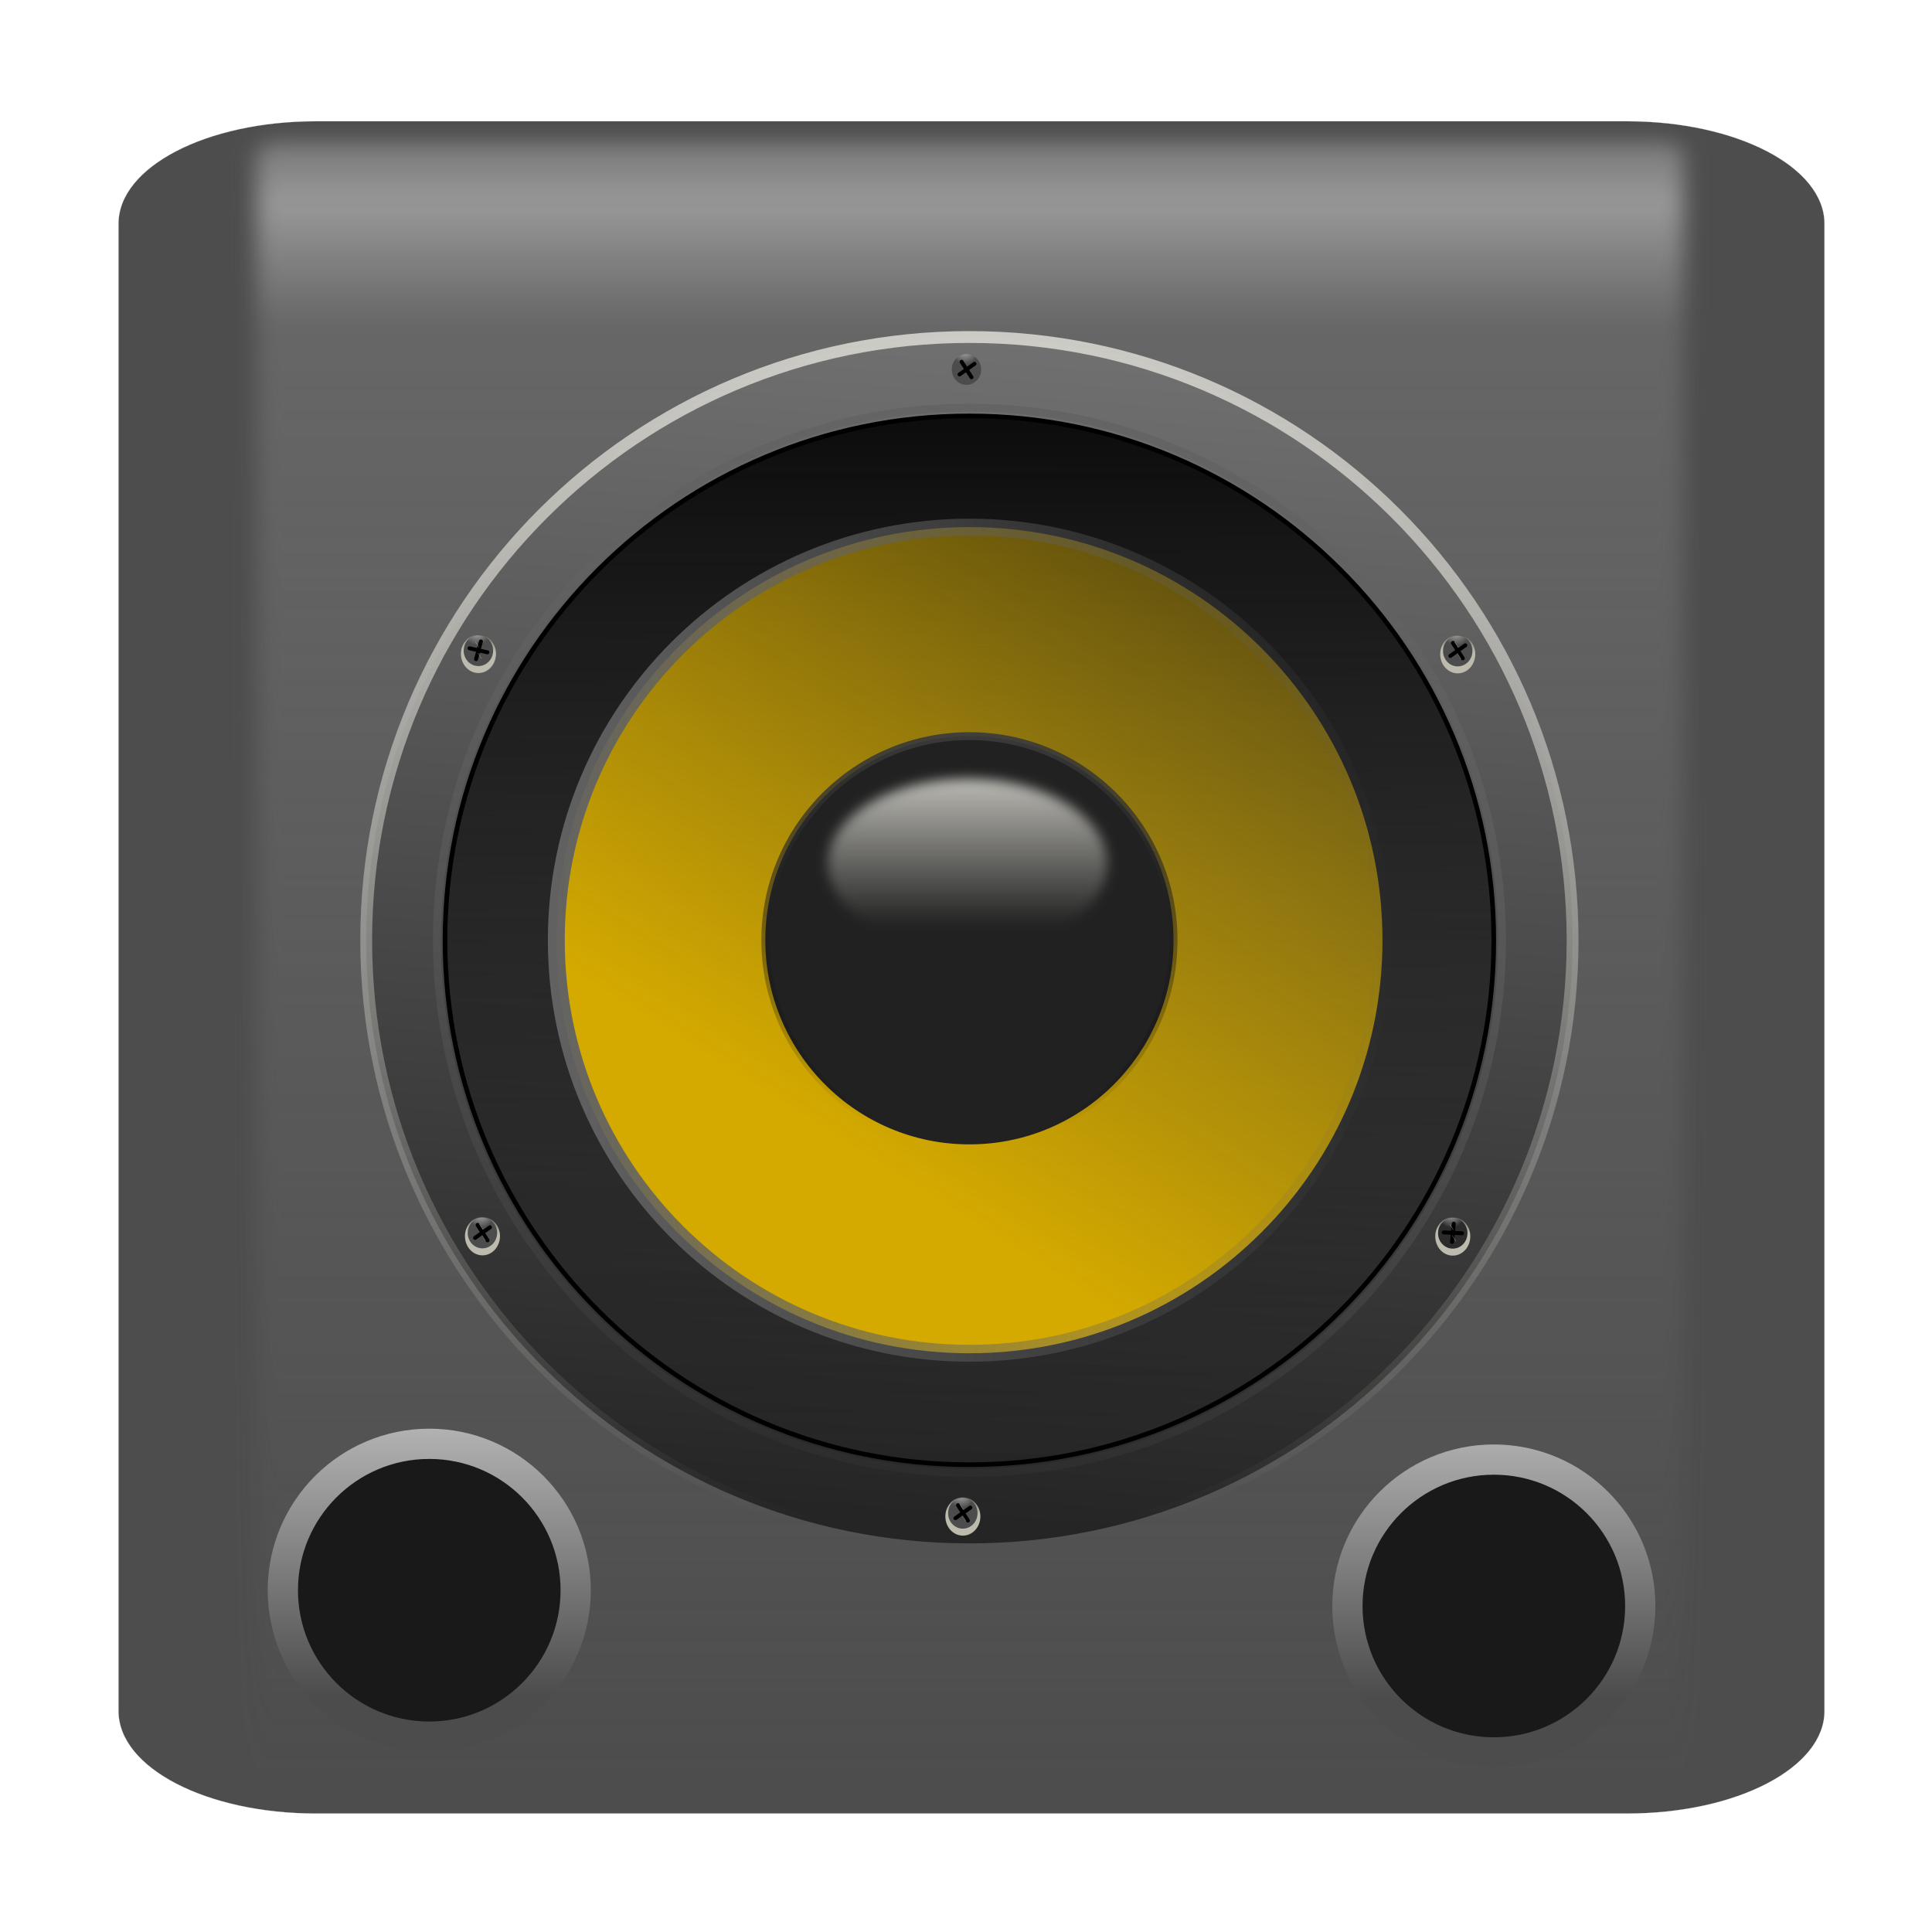
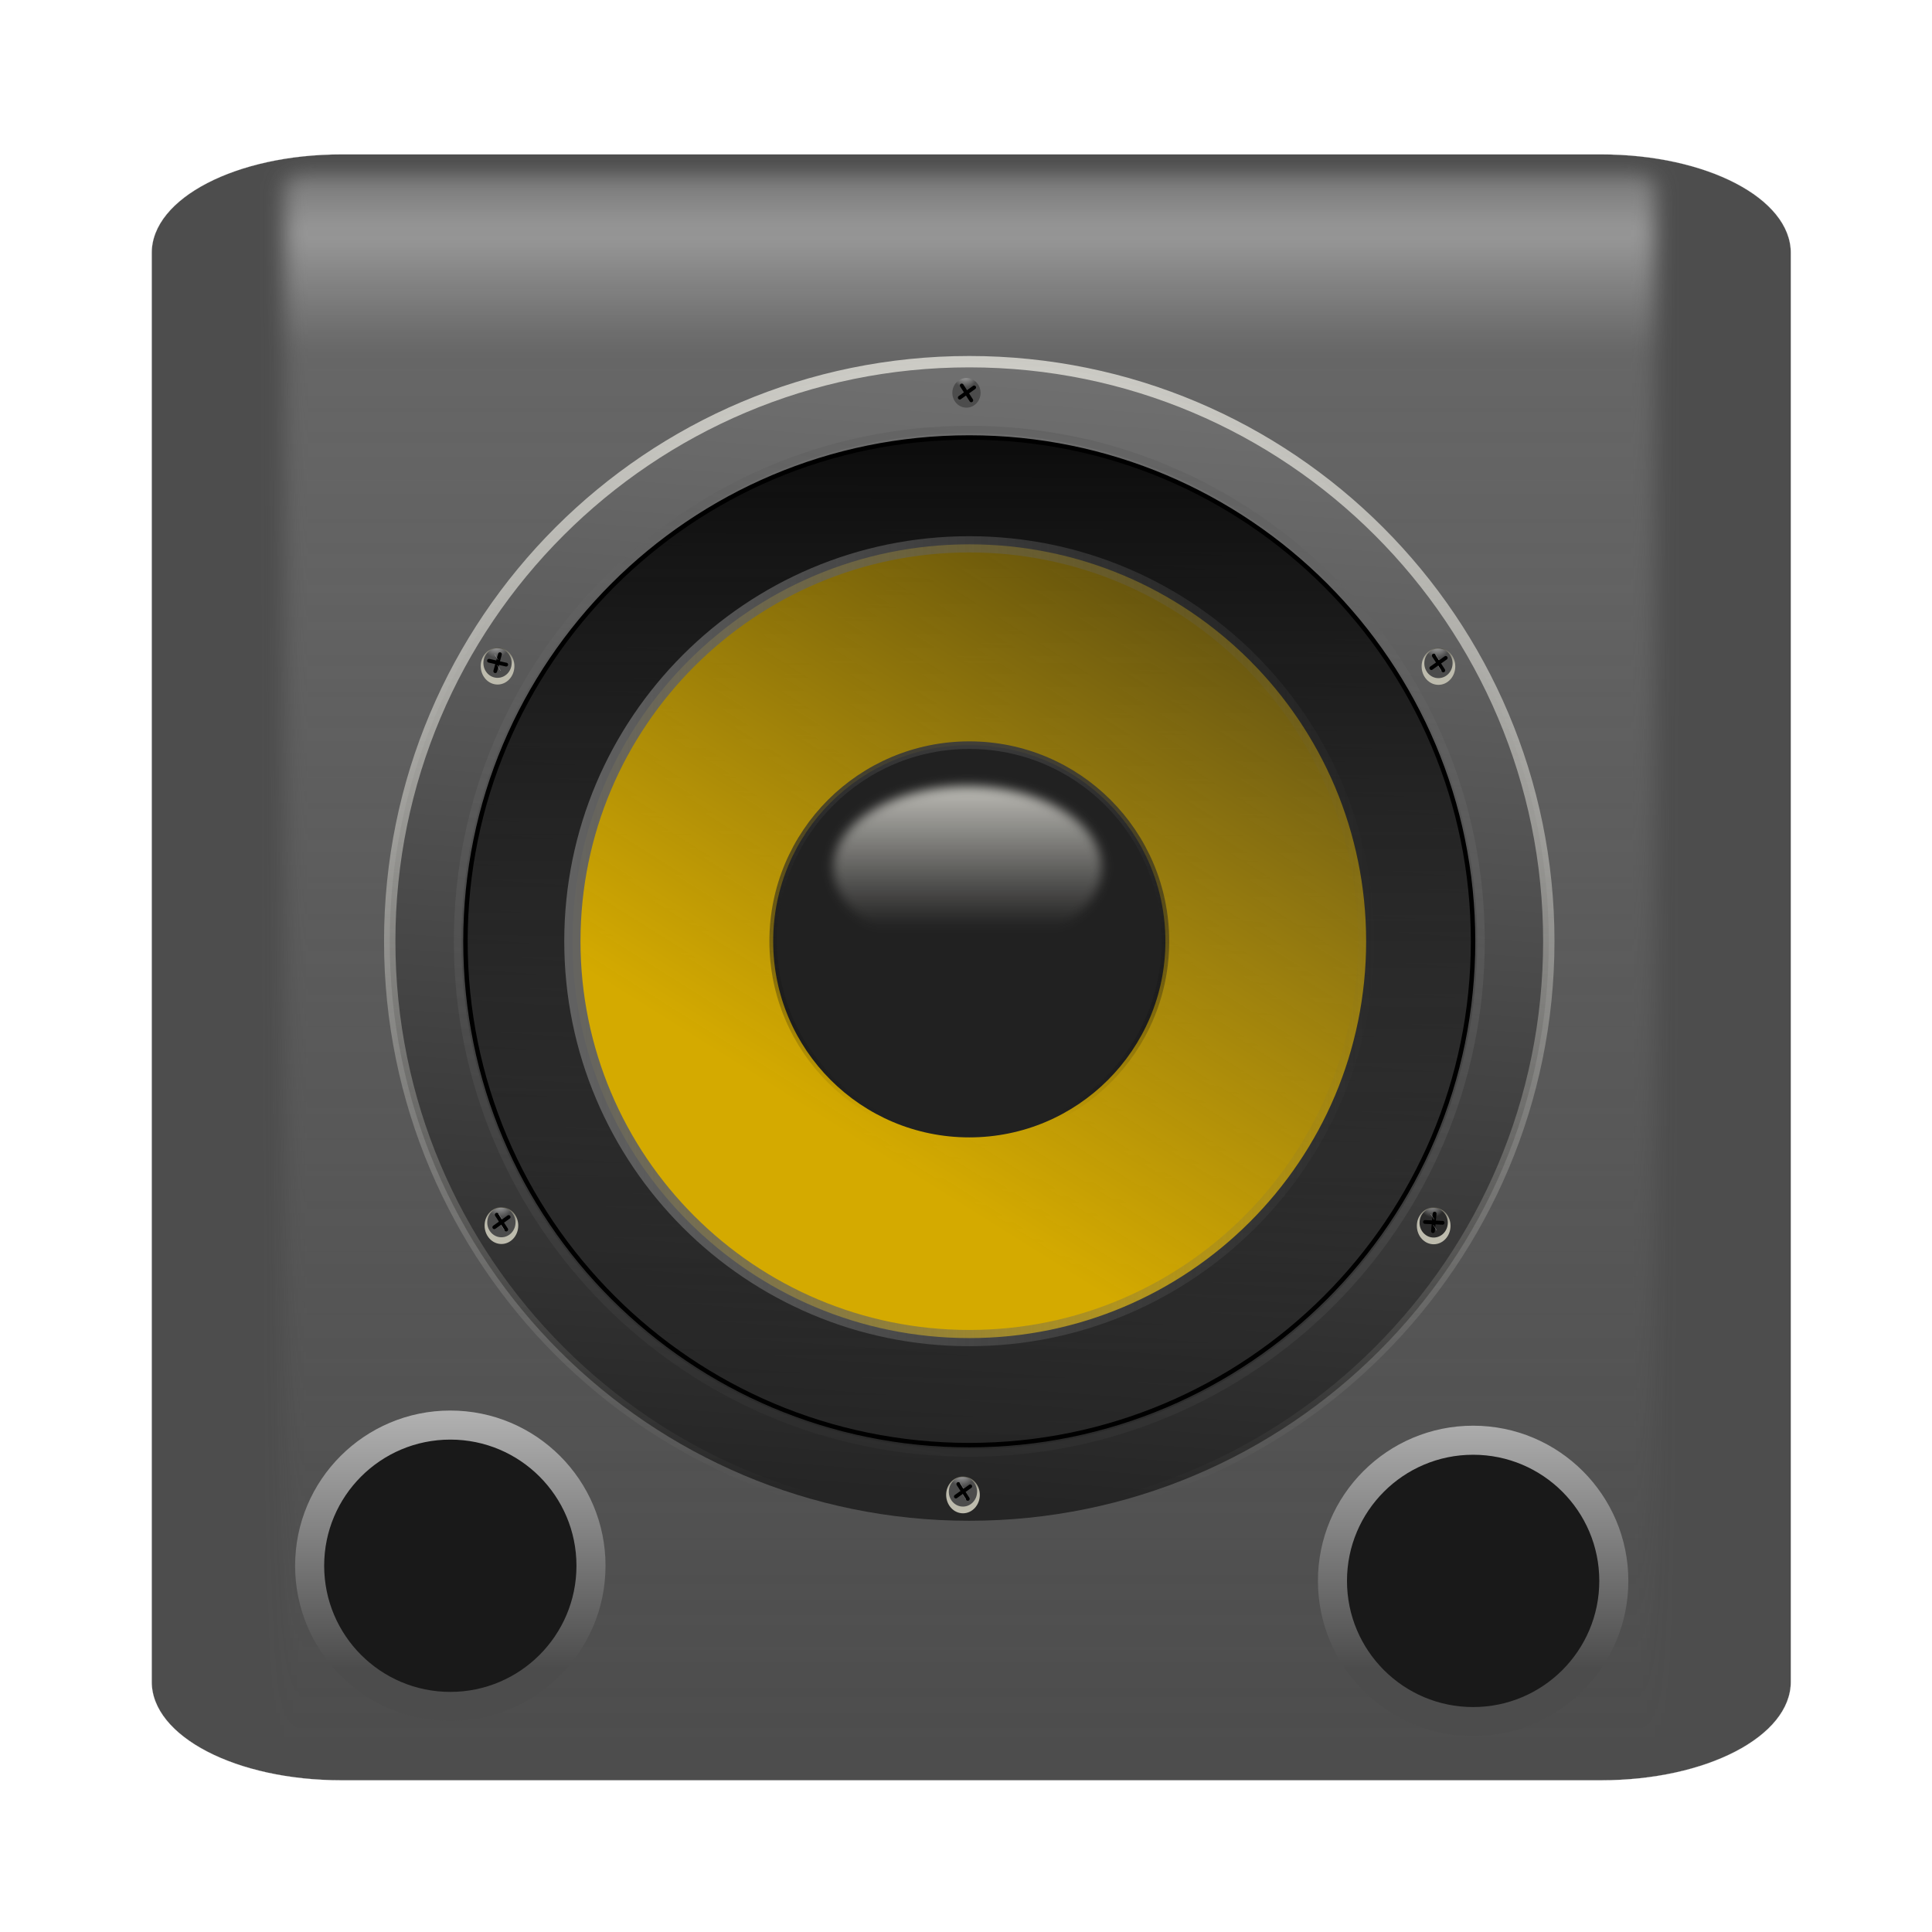
- <svg xmlns="http://www.w3.org/2000/svg" xmlns:xlink="http://www.w3.org/1999/xlink" width="430" height="430" viewBox="-30 -30 490 490" id="svg2" version="1.1">
+ <svg xmlns="http://www.w3.org/2000/svg" xmlns:xlink="http://www.w3.org/1999/xlink" width="430" height="430" viewBox="-40 -40 510 510" id="svg2" version="1.1">
  <defs id="defs4">
    <filter color-interpolation-filters="sRGB" id="imagebot_97">
      <feGaussianBlur stdDeviation="1.042" id="imagebot_163" />
    </filter>
    <linearGradient id="imagebot_135">
      <stop stop-color="#d8d8d8" offset="0" id="imagebot_162" />
      <stop stop-color="#4c4c4c" offset="1" id="imagebot_161" />
    </linearGradient>
    <linearGradient x1="623.271" y1="653.749" x2="647.929" y2="323.926" id="imagebot_42" gradientUnits="userSpaceOnUse" gradientTransform="translate(-0.03985663,-3.382291)">
      <stop stop-color="#252525" offset="0" id="imagebot_157" />
      <stop stop-color="#7e7e7e" offset="1" id="imagebot_156" />
    </linearGradient>
    <linearGradient x1="623.271" y1="324.832" x2="623.271" y2="653.749" id="imagebot_106" gradientUnits="userSpaceOnUse" gradientTransform="translate(-0.03985663,-3.382291)">
      <stop stop-color="#dddcd5" offset="0" id="imagebot_155" />
      <stop stop-color="#dddcd5" stop-opacity="0" offset="1" id="imagebot_154" />
    </linearGradient>
    <linearGradient x1="398" y1="840.574" x2="397.84" y2="961.267" id="imagebot_104" gradientUnits="userSpaceOnUse" gradientTransform="translate(-0.01755876,-1.490024)">
      <stop stop-color="#0d0d0d" offset="0" id="imagebot_153" />
      <stop stop-color="#0d0d0d" stop-opacity="0" offset="1" id="imagebot_152" />
    </linearGradient>
    <linearGradient x1="296.203" y1="532.06" x2="473.157" y2="250.201" id="imagebot_101" gradientUnits="userSpaceOnUse" gradientTransform="translate(-0.0499475,-4.238498)">
      <stop stop-color="#d4aa00" offset="0" id="imagebot_151" />
      <stop stop-color="#d4aa00" stop-opacity="0" offset="1" id="imagebot_150" />
    </linearGradient>
    <linearGradient x1="174.758" y1="446.27" x2="429.31" y2="446.27" id="imagebot_102" gradientUnits="userSpaceOnUse" gradientTransform="translate(-0.0499475,-4.238498)">
      <stop stop-color="#626262" offset="0" id="imagebot_149" />
      <stop stop-color="#626262" stop-opacity="0" offset="1" id="imagebot_148" />
    </linearGradient>
    <linearGradient x1="603.308" y1="781.394" x2="601.147" y2="922.439" id="imagebot_99" gradientUnits="userSpaceOnUse" gradientTransform="translate(-0.0568013,-4.820152)">
      <stop stop-color="#3f3f3f" offset="0" id="imagebot_147" />
      <stop stop-color="#000000" stop-opacity="0" offset="1" id="imagebot_146" />
    </linearGradient>
    <linearGradient x1="498.703" y1="738.591" x2="498.703" y2="779.921" id="imagebot_96" gradientTransform="matrix(1.241209,0,0,0.8056662,-0.03140405,-2.641118)" gradientUnits="userSpaceOnUse">
      <stop stop-color="#dddcd5" offset="0" id="imagebot_145" />
      <stop stop-color="#dddcd5" stop-opacity="0" offset="1" id="imagebot_144" />
    </linearGradient>
    <linearGradient x1="388.217" y1="332.772" x2="337.022" y2="634.581" id="imagebot_93" gradientUnits="userSpaceOnUse" gradientTransform="translate(-0.04281,-3.632928)">
      <stop stop-color="#626262" offset="0" id="imagebot_143" />
      <stop stop-color="#626262" stop-opacity="0" offset="1" id="imagebot_142" />
    </linearGradient>
    <radialGradient r="5.321" gradientTransform="matrix(0.46371,-1.062,1.067,0.46586,-201.28,912.34)" cx="611.3" cy="492.84" gradientUnits="userSpaceOnUse" id="imagebot_52">
      <stop stop-color="#48463a" offset="0" id="imagebot_141" />
      <stop stop-color="#bdbbad" offset="1" id="imagebot_140" />
    </radialGradient>
    <radialGradient r="3.729" gradientTransform="matrix(0.24051,1.2276,-1.0297,0.17731,965.57,-344.26)" cx="607.35" cy="489.46" gradientUnits="userSpaceOnUse" id="imagebot_50">
      <stop stop-color="#d8d8d8" offset="0" id="imagebot_139" />
      <stop stop-color="#4c4c4c" offset="1" id="imagebot_138" />
    </radialGradient>
    <radialGradient r="3.729" gradientTransform="matrix(0.24051,1.2276,-1.0297,0.17731,965.5272,-347.666)" cx="607.35" cy="489.46" gradientUnits="userSpaceOnUse" id="imagebot_83">
      <stop stop-color="#d8d8d8" offset="0" id="imagebot_137" />
      <stop stop-color="#2b2b2b" offset="1" id="imagebot_136" />
    </radialGradient>
    <radialGradient r="3.729" gradientTransform="matrix(0.24051,1.2276,-1.0297,0.17731,965.5272,-347.666)" cx="607.35" cy="489.46" gradientUnits="userSpaceOnUse" xlink:href="#imagebot_135" id="imagebot_14" />
    <linearGradient x1="345.971" y1="306.762" x2="345.971" xlink:href="#imagebot_135" y2="400.459" id="imagebot_43" gradientTransform="matrix(1.000006,0,0,0.9999939,-0.04281,-3.632928)" gradientUnits="userSpaceOnUse" />
    <filter color-interpolation-filters="sRGB" id="imagebot_111">
      <feGaussianBlur stdDeviation="2.471" id="imagebot_118" />
    </filter>
    <linearGradient x1="401.529" y1="72.719" x2="401.529" y2="453.171" id="imagebot_110" gradientTransform="matrix(0.9062285,0,0,1.103474,-0.04001308,-3.632928)" gradientUnits="userSpaceOnUse">
      <stop stop-color="#808080" offset="0" id="imagebot_124" />
      <stop stop-color="#dbdbdb" stop-opacity="0.937" offset="0.05" id="imagebot_123" />
      <stop stop-color="#808080" stop-opacity="0.875" offset="0.125" id="imagebot_122" />
      <stop stop-color="#808080" stop-opacity="0.749" offset="0.25" id="imagebot_121" />
      <stop stop-color="#808080" stop-opacity="0.498" offset="0.5" id="imagebot_120" />
      <stop stop-color="#808080" stop-opacity="0" offset="1" id="imagebot_119" />
    </linearGradient>
    <linearGradient xlink:href="#imagebot_96" id="linearGradient6346" gradientUnits="userSpaceOnUse" gradientTransform="matrix(1.241209,0,0,0.8056662,-0.02674163,-3.824815)" x1="498.703" y1="738.591" x2="498.703" y2="779.921" />
    <linearGradient xlink:href="#imagebot_135" id="linearGradient6375" gradientUnits="userSpaceOnUse" gradientTransform="matrix(1.000006,0,0,0.9999939,0,-3.0569846e-6)" x1="345.971" y1="306.762" x2="345.971" y2="400.459" />
    <radialGradient xlink:href="#imagebot_50" id="radialGradient6378" gradientUnits="userSpaceOnUse" gradientTransform="matrix(0.24051,1.309481,-1.0297,0.1891366,572.4304,-830.4875)" cx="607.35" cy="489.46" r="3.729" />
    <radialGradient xlink:href="#imagebot_50" id="radialGradient6385" gradientUnits="userSpaceOnUse" gradientTransform="matrix(0.24051,1.309481,-1.0297,0.1891366,449.6654,-611.4885)" cx="607.35" cy="489.46" r="3.729" />
    <radialGradient xlink:href="#imagebot_52" id="radialGradient6388" gradientUnits="userSpaceOnUse" gradientTransform="matrix(0.3871144,-0.9150086,0.8907529,0.4013803,-582.9572,640.748)" cx="611.3" cy="492.84" r="5.321" />
    <radialGradient xlink:href="#imagebot_50" id="radialGradient6395" gradientUnits="userSpaceOnUse" gradientTransform="matrix(0.24051,1.309481,-1.0297,0.1891366,448.6454,-759.1675)" cx="607.35" cy="489.46" r="3.729" />
    <radialGradient xlink:href="#imagebot_52" id="radialGradient6398" gradientUnits="userSpaceOnUse" gradientTransform="matrix(0.3871144,-0.9150086,0.8907529,0.4013803,-583.9772,493.063)" cx="611.3" cy="492.84" r="5.321" />
    <radialGradient xlink:href="#imagebot_135" id="radialGradient6405" gradientUnits="userSpaceOnUse" gradientTransform="matrix(0.24051,1.309481,-1.0297,0.1891366,697.0254,-759.0875)" cx="607.35" cy="489.46" r="3.729" />
    <radialGradient xlink:href="#imagebot_52" id="radialGradient6408" gradientUnits="userSpaceOnUse" gradientTransform="matrix(0.3871144,-0.9150086,0.8907529,0.4013803,-335.607,493.146)" cx="611.3" cy="492.84" r="5.321" />
    <radialGradient xlink:href="#imagebot_83" id="radialGradient6415" gradientUnits="userSpaceOnUse" gradientTransform="matrix(0.24051,1.309481,-1.0297,0.1891366,695.7654,-611.4175)" cx="607.35" cy="489.46" r="3.729" />
    <radialGradient xlink:href="#imagebot_52" id="radialGradient6418" gradientUnits="userSpaceOnUse" gradientTransform="matrix(0.3871144,-0.9150086,0.8907529,0.4013803,-336.8621,640.818)" cx="611.3" cy="492.84" r="5.321" />
    <radialGradient xlink:href="#imagebot_50" id="radialGradient6425" gradientUnits="userSpaceOnUse" gradientTransform="matrix(0.24051,1.309481,-1.0297,0.1891366,571.5054,-540.3985)" cx="607.35" cy="489.46" r="3.729" />
    <radialGradient xlink:href="#imagebot_52" id="radialGradient6428" gradientUnits="userSpaceOnUse" gradientTransform="matrix(0.3871144,-0.9150086,0.8907529,0.4013803,-461.1172,711.838)" cx="611.3" cy="492.84" r="5.321" />
    <linearGradient xlink:href="#imagebot_93" id="linearGradient6431" gradientUnits="userSpaceOnUse" gradientTransform="translate(-164.4246,-262.7551)" x1="388.217" y1="332.772" x2="337.022" y2="634.581" />
    <linearGradient xlink:href="#imagebot_99" id="linearGradient6435" gradientUnits="userSpaceOnUse" gradientTransform="matrix(0.75368,0,0,0.75368,-240.9646,-439.9498)" x1="603.308" y1="781.394" x2="601.147" y2="922.439" />
    <linearGradient xlink:href="#imagebot_104" id="linearGradient6443" gradientUnits="userSpaceOnUse" gradientTransform="matrix(2.4381,0,0,2.4381,-754.5446,-1970.955)" x1="398" y1="840.574" x2="397.84" y2="961.267" />
    <linearGradient xlink:href="#imagebot_135" id="linearGradient6451" gradientUnits="userSpaceOnUse" gradientTransform="matrix(0.9999951,0,0,1.000005,0,-2.8379897e-6)" x1="79.973" y1="306.757" x2="79.973" y2="400.454" />
    <radialGradient xlink:href="#imagebot_52" id="radialGradient6458" gradientUnits="userSpaceOnUse" gradientTransform="matrix(0.3871144,-0.9150086,0.8907529,0.4013803,-468.2019,603.748)" cx="611.3" cy="492.84" r="5.321" />
    <linearGradient xlink:href="#imagebot_110" id="linearGradient6534" gradientUnits="userSpaceOnUse" gradientTransform="matrix(0.8996657,0,0,1.094146,-0.2108623,-2.779087)" x1="401.529" y1="72.719" x2="401.529" y2="453.171" />
    <linearGradient xlink:href="#imagebot_42" id="linearGradient6664" gradientUnits="userSpaceOnUse" gradientTransform="matrix(1.0741,0,0,1.0741,-456.8846,-346.6661)" x1="623.271" y1="653.749" x2="647.929" y2="323.926" />
    <linearGradient xlink:href="#imagebot_106" id="linearGradient6666" gradientUnits="userSpaceOnUse" gradientTransform="matrix(1.0741,0,0,1.0741,-456.8846,-346.6661)" x1="623.271" y1="324.832" x2="623.271" y2="653.749" />
    <linearGradient xlink:href="#imagebot_101" id="linearGradient7274" gradientUnits="userSpaceOnUse" gradientTransform="matrix(0.8571,0,0,0.8571,-43.04462,-179.296)" x1="296.203" y1="532.06" x2="473.157" y2="250.201" />
    <linearGradient xlink:href="#imagebot_102" id="linearGradient7276" gradientUnits="userSpaceOnUse" gradientTransform="matrix(0.8571,0,0,0.8571,-43.04462,-179.296)" x1="174.758" y1="446.27" x2="429.31" y2="446.27" />
  </defs>
  <path style="fill:#4d4d4d;stroke:#e7e7e7;stroke-width:0.036;stroke-linecap:round;stroke-linejoin:round" id="imagebot_112" d="m 50.09,0.757 c -27.727,0 -50.034,11.586 -50.034,25.988 l 0,377.216 c 0,14.402 22.308,25.988 50.034,25.988 l 332.606,0 c 27.726,0 50.034,-11.585 50.034,-25.988 l 0,-377.216 c 0,-14.401 -22.309,-25.988 -50.034,-25.988 l -332.606,0 z" label="Calque 1" />
  <rect style="opacity:0.563;fill:url(#linearGradient6534);filter:url(#imagebot_111)" id="imagebot_109" transform="matrix(1.077705,0,0,1.008526,-194.8411,-76.95257)" rx="4.964" ry="3.259" height="412.577" width="335.88" y="82.052" x="213.31" label="Calque 1" />
  <path style="fill:url(#radialGradient6458)" id="imagebot_51" d="m 211.562,246.521 c 0,2.686 -1.989,4.863 -4.442,4.863 -2.453,0 -4.442,-2.177 -4.442,-4.863 0,-2.686 1.989,-4.863 4.442,-4.863 2.453,0 4.442,2.177 4.442,4.863 z" label="Calque 1" />
  <path d="m 205.885,243.656 2.513,3.916" id="imagebot_48" style="fill:none;stroke:#000000;stroke-width:1px;stroke-linecap:round" />
  <path d="m 209.035,244.266 -3.792,2.695" id="imagebot_47" style="fill:none;stroke:#000000;stroke-width:1px;stroke-linecap:round" />
  <path style="fill:none;stroke:#e7e7e7;stroke-width:0.05;stroke-linecap:round" id="imagebot_45" d="m 207.027,246.326 0.879,1.379" label="Calque 1" />
  <path style="fill:none;stroke:#e7e7e7;stroke-width:0.05;stroke-linecap:round" id="imagebot_44" d="m 206.367,243.456 0.879,1.379" label="Calque 1" />
  <path style="fill:#191919;stroke:url(#linearGradient6451);stroke-width:7.671;stroke-linecap:round;stroke-linejoin:round" id="imagebot_41" d="m 116.007,373.318 c 0,20.51 -16.626,37.136 -37.135,37.136 -20.51,0 -37.136,-16.627 -37.136,-37.136 0,-20.51 16.627,-37.136 37.136,-37.136 20.509,0 37.135,16.627 37.135,37.136 z" label="Calque 1" />
  <g id="g6990">
    <g id="g6965">
      <g id="g6941">
        <g id="g6918">
          <g id="g6896">
            <g id="g6875">
              <g id="g6855">
                <g id="g6836">
                  <g id="g6818">
                    <g id="g6801">
                      <g id="g6785">
                        <g id="g6770">
                          <g id="g6756">
                            <g id="g6743">
                              <g id="g6731">
                                <g id="g6720">
                                  <g id="g6710">
                                    <g id="g6701">
                                      <g id="g6693">
                                        <g id="g6686">
                                          <g id="g6680">
                                            <g id="g6675">
                                              <g id="g6671">
                                                <g id="g6668">
                                                  <path style="fill:url(#linearGradient6664);stroke:url(#linearGradient6666);stroke-width:3;stroke-linecap:round;stroke-linejoin:round" id="imagebot_105" d="m 368.845,208.459 c 0,84.492 -68.494,152.984 -152.984,152.984 -84.492,0 -152.984,-68.494 -152.984,-152.984 0,-84.492 68.494,-152.984 152.984,-152.984 84.492,0 152.984,68.494 152.984,152.984 z" />
                                                </g>
                                              </g>
                                            </g>
                                          </g>
                                        </g>
                                      </g>
                                    </g>
                                  </g>
                                </g>
                              </g>
                            </g>
                          </g>
                        </g>
                      </g>
                    </g>
                  </g>
                </g>
              </g>
            </g>
          </g>
        </g>
      </g>
    </g>
  </g>
  <path style="fill:url(#linearGradient6443);stroke:#000000;stroke-width:1.174;stroke-linecap:round;stroke-linejoin:round" id="imagebot_103" d="m 348.854,208.482 c 0,73.45 -59.543,132.993 -132.993,132.993 -73.45,0 -132.993,-59.543 -132.993,-132.993 0,-73.45 59.543,-132.993 132.993,-132.993 73.45,0 132.993,59.543 132.993,132.993 z" />
  <path style="fill:url(#linearGradient7274);stroke:url(#linearGradient7276);stroke-width:4.286;stroke-linecap:round;stroke-linejoin:round" d="M 215.875 103.688 C 158.016 103.688 111.094 150.61 111.094 208.469 C 111.094 266.328 158.016 313.219 215.875 313.219 C 273.734 313.219 320.625 266.327 320.625 208.469 C 320.625 150.609 273.734 103.688 215.875 103.688 z " id="imagebot_100" />
  <path d="m 267.64,208.472 c 0,28.592 -23.179,51.77 -51.77,51.77 -28.592,0 -51.77,-23.179 -51.77,-51.77 0,-28.592 23.179,-51.77 51.77,-51.77 28.592,0 51.77,23.179 51.77,51.77 z" id="imagebot_98" style="fill:#212121;stroke:url(#linearGradient6435);stroke-width:2" />
  <path transform="matrix(1.3632,0,0,1.3755,-624.9482,-654.094)" d="m 642.46,612.95 c 0,8.647 -11.646,15.657 -26.011,15.657 -14.366,0 -26.011,-7.01 -26.011,-15.657 0,-8.647 11.646,-15.657 26.011,-15.657 14.366,0 26.011,7.01 26.011,15.657 z" id="imagebot_95" style="fill:url(#linearGradient6346);filter:url(#imagebot_97)" />
  <path style="fill:none;stroke:url(#linearGradient6431);stroke-width:2;stroke-linecap:round;stroke-linejoin:round;stroke-opacity:0.796" id="imagebot_92" d="m 350.942,208.466 c 0,74.596 -60.472,135.07 -135.07,135.07 -74.596,0 -135.07,-60.472 -135.07,-135.07 0,-74.596 60.472,-135.07 135.07,-135.07 74.596,0 135.07,60.472 135.07,135.07 z" />
  <path style="fill:url(#radialGradient6428)" id="imagebot_91" d="m 218.646,354.611 c 0,2.686 -1.989,4.863 -4.442,4.863 -2.453,0 -4.442,-2.177 -4.442,-4.863 0,-2.686 1.989,-4.863 4.442,-4.863 2.453,0 4.442,2.177 4.442,4.863 z" />
  <path style="fill:url(#radialGradient6425)" id="imagebot_90" d="m 217.922,353.797 c 0,2.156 -1.669,3.904 -3.729,3.904 -2.059,0 -3.729,-1.748 -3.729,-3.904 0,-2.156 1.669,-3.904 3.729,-3.904 2.059,0 3.729,1.748 3.729,3.904 z" />
  <path d="m 212.964,351.745 2.513,3.916" id="imagebot_89" style="fill:none;stroke:#000000;stroke-width:1px;stroke-linecap:round" />
  <path d="m 216.114,352.355 -3.792,2.695" id="imagebot_88" style="fill:none;stroke:#000000;stroke-width:1px;stroke-linecap:round" />
  <path style="fill:none;stroke:#e7e7e7;stroke-width:0.05;stroke-linecap:round" id="imagebot_86" d="m 214.112,354.416 0.879,1.379" />
  <path style="fill:none;stroke:#e7e7e7;stroke-width:0.05;stroke-linecap:round" id="imagebot_85" d="m 213.442,351.536 0.879,1.379" />
  <path style="fill:url(#radialGradient6418)" id="imagebot_84" d="m 342.901,283.591 c 0,2.686 -1.989,4.863 -4.442,4.863 -2.453,0 -4.442,-2.177 -4.442,-4.863 0,-2.686 1.989,-4.863 4.442,-4.863 2.453,0 4.442,2.177 4.442,4.863 z" />
  <path style="fill:url(#radialGradient6415)" id="imagebot_82" d="m 342.182,282.778 c 0,2.156 -1.669,3.904 -3.729,3.904 -2.059,0 -3.729,-1.748 -3.729,-3.904 0,-2.156 1.669,-3.904 3.729,-3.904 2.059,0 3.729,1.748 3.729,3.904 z" />
  <path d="m 338.705,280.364 -0.439,4.632" id="imagebot_81" style="fill:none;stroke:#000000;stroke-width:1px;stroke-linecap:round" />
  <path d="m 340.808,282.787 -4.647,-0.219" id="imagebot_80" style="fill:none;stroke:#000000;stroke-width:1px;stroke-linecap:round" />
  <path style="fill:none;stroke:#e7e7e7;stroke-width:0.05;stroke-linecap:round" id="imagebot_78" d="m 338.362,283.396 0.879,1.379" />
  <path style="fill:none;stroke:#e7e7e7;stroke-width:0.05;stroke-linecap:round" id="imagebot_77" d="m 337.702,280.516 0.879,1.379" />
  <path style="fill:url(#radialGradient6408)" id="imagebot_76" d="m 344.157,135.919 c 0,2.686 -1.989,4.863 -4.442,4.863 -2.453,0 -4.442,-2.177 -4.442,-4.863 0,-2.686 1.989,-4.863 4.442,-4.863 2.453,0 4.442,2.177 4.442,4.863 z" />
  <path style="fill:url(#radialGradient6405)" id="imagebot_75" d="m 343.442,135.108 c 0,2.156 -1.669,3.904 -3.729,3.904 -2.059,0 -3.729,-1.748 -3.729,-3.904 0,-2.156 1.669,-3.904 3.729,-3.904 2.059,0 3.729,1.748 3.729,3.904 z" />
  <path d="m 338.482,133.056 2.513,3.916" id="imagebot_74" style="fill:none;stroke:#000000;stroke-width:1px;stroke-linecap:round" />
  <path d="m 341.632,133.666 -3.792,2.695" id="imagebot_73" style="fill:none;stroke:#000000;stroke-width:1px;stroke-linecap:round" />
  <path style="fill:none;stroke:#e7e7e7;stroke-width:0.05;stroke-linecap:round" id="imagebot_71" d="m 339.622,135.726 0.879,1.379" />
  <path style="fill:none;stroke:#e7e7e7;stroke-width:0.05;stroke-linecap:round" id="imagebot_70" d="m 338.952,132.846 0.879,1.379" />
  <path style="fill:url(#radialGradient6398)" id="imagebot_69" d="m 95.786,135.836 c 0,2.686 -1.989,4.863 -4.442,4.863 -2.453,0 -4.442,-2.177 -4.442,-4.863 0,-2.686 1.989,-4.863 4.442,-4.863 2.453,0 4.442,2.177 4.442,4.863 z" />
  <path style="fill:url(#radialGradient6395)" id="imagebot_68" d="m 95.062,135.028 c 0,2.156 -1.669,3.904 -3.729,3.904 -2.059,0 -3.729,-1.748 -3.729,-3.904 0,-2.156 1.669,-3.904 3.729,-3.904 2.059,0 3.729,1.748 3.729,3.904 z" />
  <path d="m 91.976,132.692 -1.241,4.484" id="imagebot_67" style="fill:none;stroke:#000000;stroke-width:1px;stroke-linecap:round" />
  <path d="m 93.623,135.446 -4.538,-1.027" id="imagebot_66" style="fill:none;stroke:#000000;stroke-width:1px;stroke-linecap:round" />
  <path style="fill:none;stroke:#e7e7e7;stroke-width:0.05;stroke-linecap:round" id="imagebot_64" d="m 91.242,135.636 0.879,1.379" />
  <path style="fill:none;stroke:#e7e7e7;stroke-width:0.05;stroke-linecap:round" id="imagebot_63" d="m 90.582,132.766 0.879,1.379" />
  <path style="fill:url(#radialGradient6388)" id="imagebot_62" d="m 96.806,283.521 c 0,2.686 -1.989,4.863 -4.442,4.863 -2.453,0 -4.442,-2.177 -4.442,-4.863 0,-2.686 1.989,-4.863 4.442,-4.863 2.453,0 4.442,2.177 4.442,4.863 z" />
  <path style="fill:url(#radialGradient6385)" id="imagebot_61" d="m 96.082,282.707 c 0,2.156 -1.669,3.904 -3.729,3.904 -2.059,0 -3.729,-1.748 -3.729,-3.904 0,-2.156 1.669,-3.904 3.729,-3.904 2.059,0 3.729,1.748 3.729,3.904 z" />
  <path d="m 91.122,280.655 2.513,3.916" id="imagebot_60" style="fill:none;stroke:#000000;stroke-width:1px;stroke-linecap:round" />
  <path d="m 94.272,281.265 -3.792,2.695" id="imagebot_59" style="fill:none;stroke:#000000;stroke-width:1px;stroke-linecap:round" />
  <path style="fill:none;stroke:#e7e7e7;stroke-width:0.05;stroke-linecap:round" id="imagebot_57" d="m 92.272,283.326 0.879,1.379" />
  <path style="fill:none;stroke:#e7e7e7;stroke-width:0.05;stroke-linecap:round" id="imagebot_56" d="m 91.602,280.446 0.879,1.379" />
  <path label="Calque 1" d="m 218.847,63.708 c 0,2.156 -1.669,3.904 -3.729,3.904 -2.059,0 -3.729,-1.748 -3.729,-3.904 0,-2.156 1.669,-3.904 3.729,-3.904 2.059,0 3.729,1.748 3.729,3.904 z" id="imagebot_49" style="fill:url(#radialGradient6378)" />
  <path style="fill:#191919;stroke:url(#linearGradient6375);stroke-width:7.671;stroke-linecap:round;stroke-linejoin:round" d="m 386.008,377.318 c 0,20.51 -16.627,37.136 -37.136,37.136 -20.51,0 -37.136,-16.626 -37.136,-37.136 0,-20.51 16.626,-37.135 37.136,-37.135 20.51,0 37.136,16.626 37.136,37.135 z" label="Calque 1" id="imagebot_170" />
  <path d="m 217.152,62.269 -3.792,2.695" id="imagebot_88-3" style="fill:none;stroke:#000000;stroke-width:1px;stroke-linecap:round" />
  <path d="m 213.881,61.761 2.513,3.916" id="imagebot_89-0" style="fill:none;stroke:#000000;stroke-width:1px;stroke-linecap:round" />
</svg>
